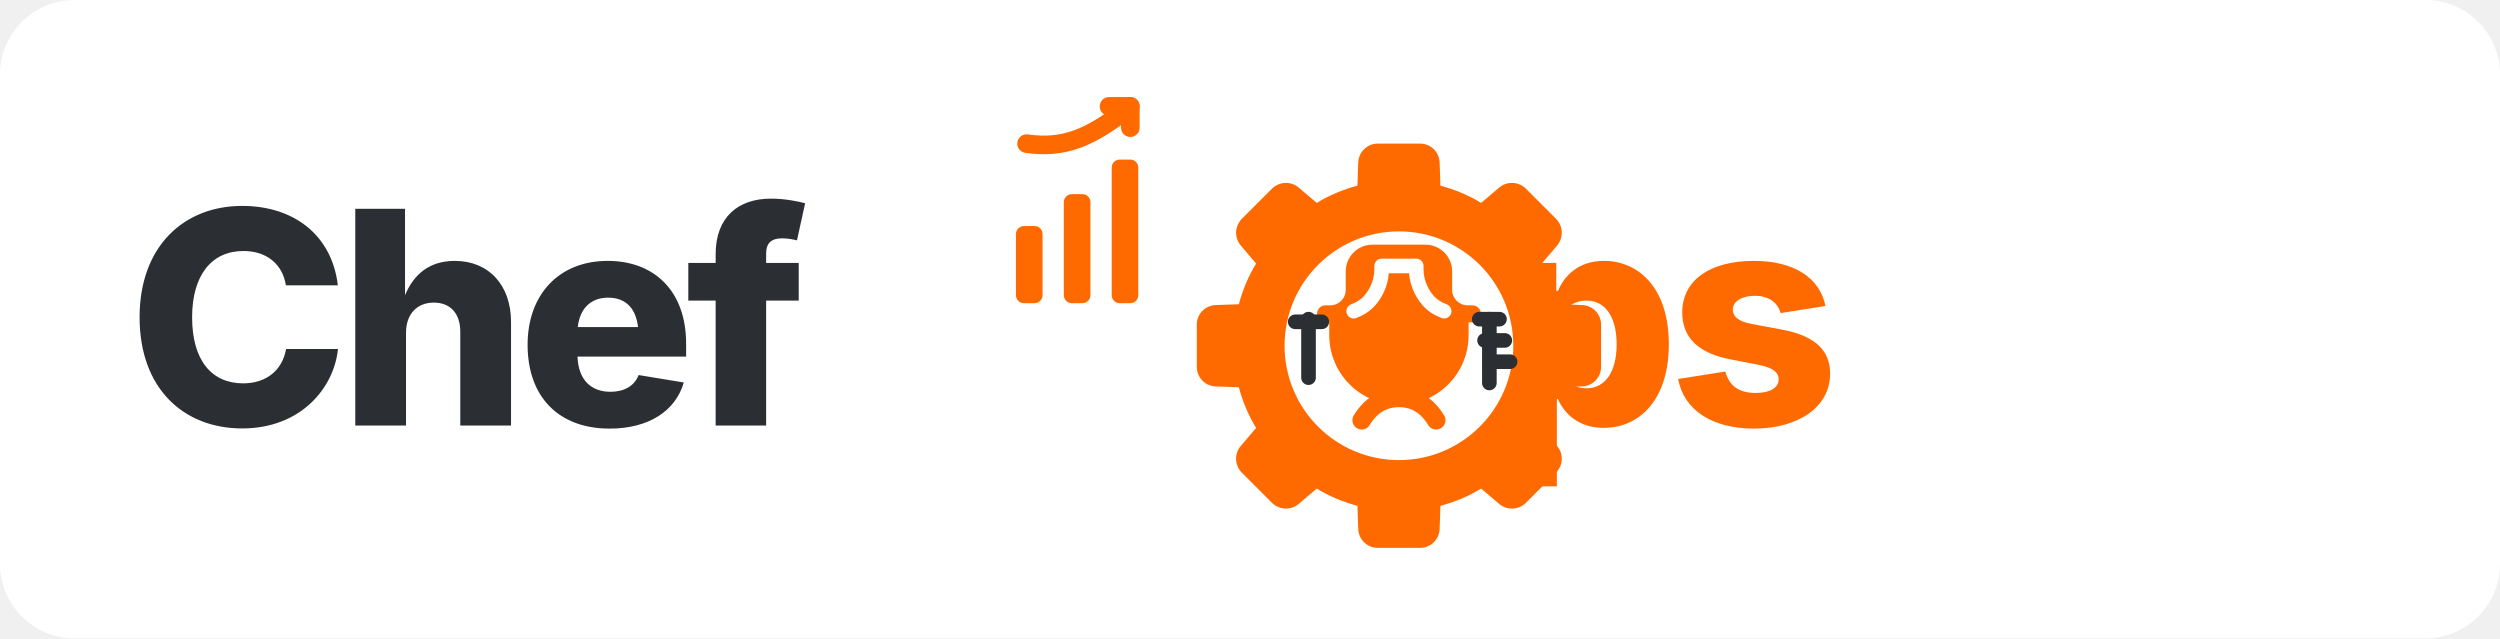
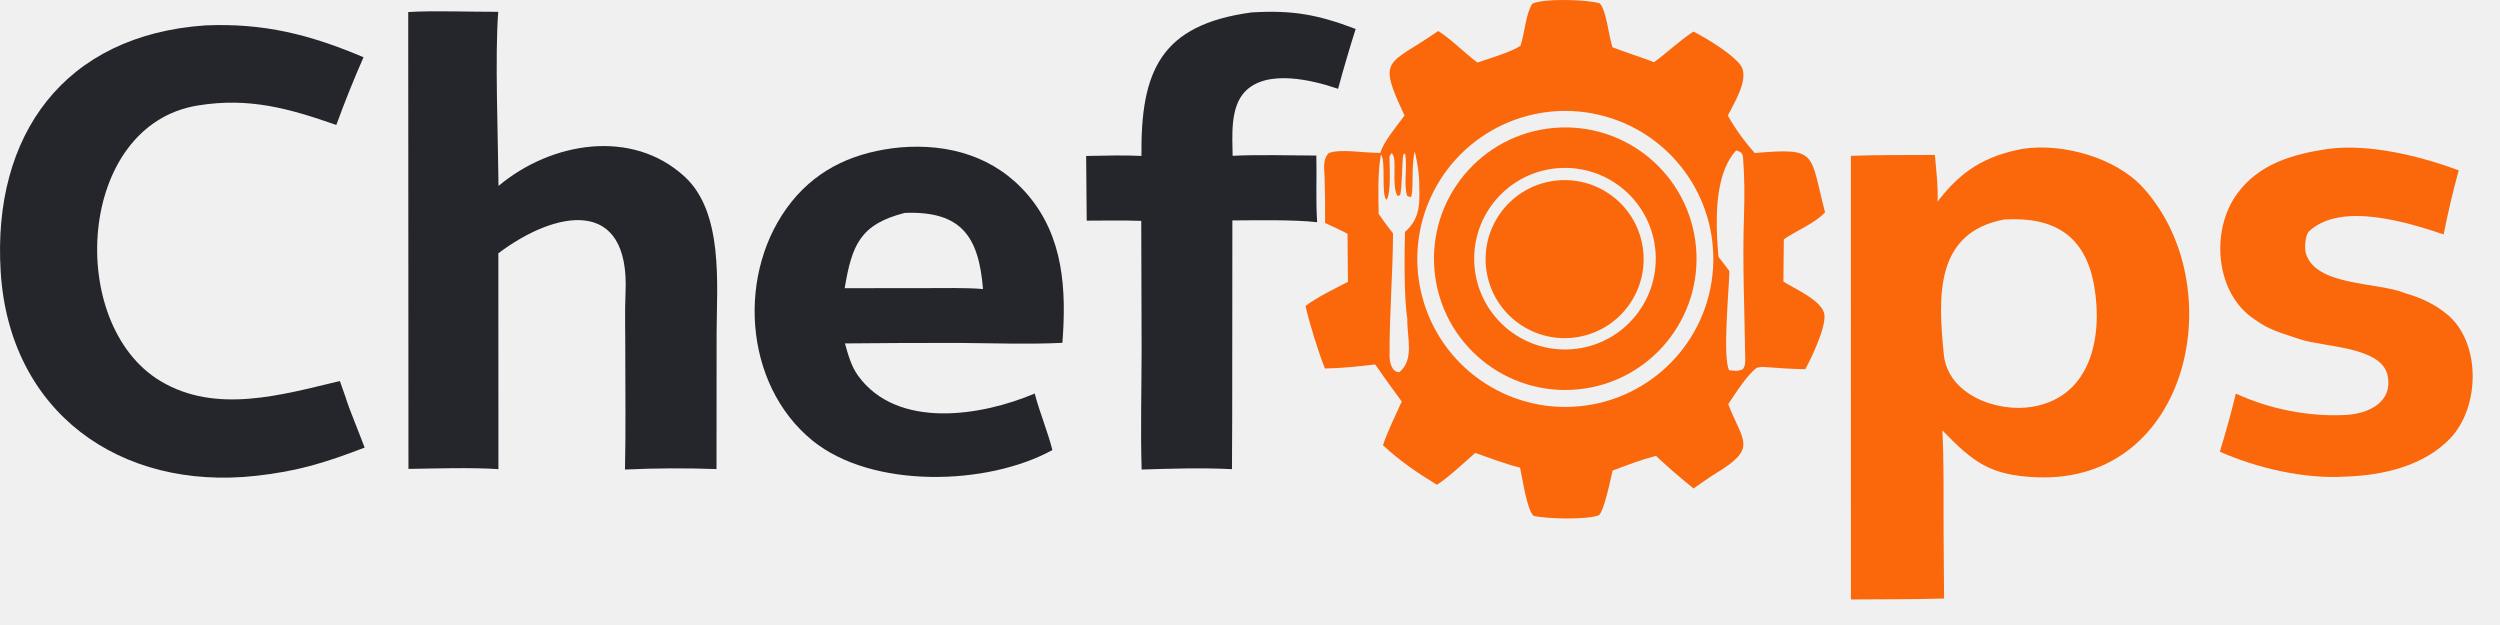
- <svg xmlns="http://www.w3.org/2000/svg" width="940" height="240" viewBox="0 0 940 240" fill="none">
-   <rect width="940" height="240" rx="28" fill="white" />
-   <g transform="translate(48 34)">
-     <text x="0" y="126" fill="#2B2F33" font-family="Inter, Montserrat, system-ui, sans-serif" font-size="112" font-weight="800" letter-spacing="-4">Chef</text>
-     <text x="512" y="126" fill="#FF6A00" font-family="Inter, Montserrat, system-ui, sans-serif" font-size="112" font-weight="800" letter-spacing="-4">ps</text>
-     <g transform="translate(432 20)">
-       <path d="M54 0C57.9 0 61.1 3.1 61.3 7L61.6 15.8C67.1 17.3 72.2 19.4 76.9 22.3L83.6 16.6C86.6 14 91 14.2 93.8 17L105 28.2C107.8 31 108 35.4 105.4 38.4L99.7 45.1C102.6 49.8 104.7 54.9 106.2 60.4L115 60.7C118.9 60.9 122 64.1 122 68V84C122 87.9 118.9 91.1 115 91.3L106.2 91.6C104.7 97.1 102.6 102.2 99.7 106.9L105.4 113.6C108 116.6 107.8 121 105 123.8L93.8 135C91 137.8 86.6 138 83.6 135.4L76.9 129.7C72.2 132.6 67.1 134.7 61.6 136.2L61.3 145C61.1 148.9 57.9 152 54 152H38C34.1 152 30.9 148.9 30.7 145L30.4 136.2C24.9 134.7 19.8 132.6 15.1 129.7L8.4 135.4C5.4 138 1 137.8 -1.8 135L-13 123.8C-15.8 121 -16 116.6 -13.4 113.6L-7.7 106.9C-10.6 102.2 -12.7 97.1 -14.2 91.6L-23 91.3C-26.9 91.1 -30 87.9 -30 84V68C-30 64.1 -26.9 60.9 -23 60.7L-14.2 60.4C-12.7 54.9 -10.6 49.8 -7.7 45.1L-13.4 38.4C-16 35.4 -15.8 31 -13 28.2L-1.8 17C1 14.2 5.4 14 8.4 16.6L15.1 22.3C19.8 19.4 24.9 17.3 30.4 15.8L30.7 7C30.9 3.1 34.1 0 38 0H54Z" fill="#FF6A00" />
-       <circle cx="46" cy="76" r="43" fill="white" />
-       <path d="M26 48C26 42.5 30.5 38 36 38H56C61.5 38 66 42.5 66 48V55C66 58.2 68.6 60.8 71.8 60.8H73.6C75.4 60.8 76.8 62.2 76.8 64C76.8 65.8 75.4 67.2 73.6 67.2H72.2V72C72.2 86.5 60.5 98.2 46 98.2C31.5 98.2 19.8 86.5 19.8 72V67.2H18.4C16.6 67.2 15.2 65.8 15.2 64C15.2 62.2 16.6 60.8 18.4 60.8H20.2C23.4 60.8 26 58.2 26 55V48Z" fill="#FF6A00" />
-       <path d="M32 104C35.4 98.4 40.1 95.6 46 95.6C51.9 95.6 56.6 98.4 60 104" stroke="#FF6A00" stroke-width="7" stroke-linecap="round" />
-       <path d="M29 63C31.4 62.1 33.6 60.7 35.2 58.8C37.9 55.6 39.5 51.5 39.5 47.2V46H52.5V47.2C52.5 51.5 54.1 55.6 56.8 58.8C58.4 60.7 60.6 62.1 63 63" stroke="white" stroke-width="5.5" stroke-linecap="round" stroke-linejoin="round" />
-       <path d="M12 66V88" stroke="#2B2F33" stroke-width="5.5" stroke-linecap="round" />
-       <path d="M7 67H17" stroke="#2B2F33" stroke-width="5.5" stroke-linecap="round" />
-       <path d="M80 66V90" stroke="#2B2F33" stroke-width="5.5" stroke-linecap="round" />
-       <path d="M76.2 66H83.8" stroke="#2B2F33" stroke-width="5.5" stroke-linecap="round" />
-       <path d="M78.2 74H85.8" stroke="#2B2F33" stroke-width="5.5" stroke-linecap="round" />
-       <path d="M80.2 82H87.8" stroke="#2B2F33" stroke-width="5.5" stroke-linecap="round" />
-     </g>
-     <g transform="translate(334 2)">
-       <rect x="0" y="49" width="10" height="29" rx="3" fill="#FF6A00" />
-       <rect x="18" y="37" width="10" height="41" rx="3" fill="#FF6A00" />
-       <rect x="36" y="24" width="10" height="54" rx="3" fill="#FF6A00" />
-       <path d="M4 18C18 20 28 16 43 4" stroke="#FF6A00" stroke-width="7" stroke-linecap="round" />
-       <path d="M35 4H43V12" stroke="#FF6A00" stroke-width="7" stroke-linecap="round" stroke-linejoin="round" />
-     </g>
-   </g>
+ <svg xmlns="http://www.w3.org/2000/svg" width="76" height="19" viewBox="0 0 76 19" fill="none">
+   <path d="M46.224 1.39C46.353 0.996 46.382 0.426 46.582 0.112C46.928 -0.054 48.245 -0.016 48.626 0.1C48.831 0.279 48.903 1.094 49.02 1.438C49.434 1.596 49.861 1.728 50.284 1.89C50.708 1.579 51.019 1.268 51.477 0.961C51.8 1.11 52.851 1.742 52.969 2.084C53.114 2.507 52.722 3.12 52.525 3.514C52.757 3.922 53.032 4.304 53.346 4.652C55.281 4.488 55.005 4.634 55.482 6.455C55.145 6.807 54.65 6.987 54.228 7.274L54.215 8.562C54.577 8.788 55.34 9.114 55.453 9.519C55.552 9.877 55.059 10.903 54.88 11.225C54.435 11.214 54.045 11.19 53.602 11.155C53.547 11.152 53.474 11.167 53.416 11.176C53.121 11.375 52.752 11.971 52.537 12.287C52.993 13.451 53.447 13.616 52.127 14.412C51.938 14.525 51.677 14.719 51.484 14.849C51.055 14.505 50.742 14.229 50.34 13.858C49.866 13.984 49.48 14.134 49.023 14.305C48.965 14.549 48.752 15.609 48.592 15.668C48.221 15.807 46.997 15.774 46.622 15.681C46.418 15.505 46.283 14.545 46.21 14.216C45.784 14.114 45.268 13.916 44.847 13.768C44.544 14.035 44.004 14.538 43.682 14.737C43.07 14.363 42.569 14.021 42.043 13.537C42.151 13.184 42.454 12.558 42.613 12.206C42.338 11.835 42.069 11.459 41.806 11.079C41.307 11.139 40.779 11.195 40.278 11.202C40.07 10.682 39.811 9.842 39.687 9.301C40.048 9.029 40.568 8.781 40.977 8.568L40.965 7.109C40.789 7.005 40.475 6.87 40.282 6.779C40.287 6.326 40.283 5.872 40.268 5.419C40.26 5.135 40.202 4.855 40.389 4.657C40.714 4.514 41.484 4.651 41.914 4.647L41.966 4.646C42.032 4.344 42.494 3.789 42.698 3.512C41.853 1.717 42.185 2.012 43.72 0.943C44.076 1.154 44.534 1.62 44.913 1.901C45.257 1.785 45.949 1.58 46.224 1.39ZM43.501 5.985C43.091 6.871 42.981 7.867 43.187 8.821C43.653 10.977 45.613 12.478 47.816 12.365C50.019 12.252 51.816 10.559 52.058 8.366C52.3 6.173 50.917 4.128 48.792 3.537C46.666 2.945 44.426 3.982 43.501 5.985ZM52.242 7.809C52.354 7.952 52.473 8.098 52.574 8.247C52.558 8.858 52.364 10.867 52.565 11.254C52.742 11.272 52.817 11.296 52.98 11.225C53.057 11.126 53.057 11.012 53.055 10.889C53.035 9.447 52.968 8.014 53.017 6.57C53.037 5.985 53.035 5.377 52.989 4.794C52.977 4.648 52.924 4.618 52.78 4.572C52.189 5.211 52.163 6.39 52.2 7.221C52.21 7.418 52.224 7.614 52.242 7.809ZM42.348 7.093C42.343 8.328 42.235 9.586 42.243 10.82C42.244 11.01 42.309 11.321 42.544 11.313C43.007 10.92 42.768 10.261 42.783 9.689C42.678 9.073 42.696 7.688 42.711 7.051C43.216 6.602 43.151 6.122 43.144 5.506C43.125 5.137 43.087 4.964 43.01 4.6C42.894 5.024 42.985 5.86 42.889 5.995L42.777 5.956C42.662 5.585 42.796 5.082 42.713 4.662L42.656 4.705C42.617 5.031 42.624 5.734 42.564 5.928L42.49 5.962C42.279 5.66 42.505 4.74 42.297 4.658L42.239 4.759C42.243 5.028 42.293 5.905 42.149 6.075C41.978 5.905 42.142 4.904 41.98 4.693C41.878 5.276 41.901 5.911 41.912 6.505C42.053 6.7 42.196 6.908 42.348 7.093Z" fill="#FA680B" />
+   <path d="M47.245 3.888C49.429 3.702 51.354 5.312 51.557 7.494C51.761 9.676 50.167 11.614 47.987 11.835C45.781 12.059 43.816 10.443 43.61 8.236C43.404 6.028 45.036 4.076 47.245 3.888ZM47.646 10.623C49.161 10.585 50.361 9.332 50.335 7.816C50.309 6.301 49.065 5.09 47.55 5.104C46.017 5.118 44.789 6.379 44.816 7.912C44.842 9.445 46.113 10.663 47.646 10.623Z" fill="#FA680B" />
+   <path d="M47.163 5.509C48.474 5.287 49.717 6.172 49.934 7.484C50.152 8.797 49.262 10.036 47.949 10.249C46.643 10.46 45.411 9.576 45.195 8.27C44.978 6.965 45.858 5.73 47.163 5.509Z" fill="#FA680B" />
+   <path d="M61.486 4.525C62.713 4.337 64.32 4.801 65.136 5.691C67.853 8.651 66.597 14.703 61.907 14.509C60.492 14.45 59.982 14.046 59.048 13.084C59.098 14.079 59.082 15.153 59.085 16.156L59.1 18.195C58.175 18.223 57.198 18.216 56.268 18.224L56.267 4.736C57.105 4.708 57.98 4.715 58.821 4.71C58.855 5.115 58.928 5.742 58.9 6.13C59.627 5.186 60.332 4.748 61.486 4.525ZM61.792 12.365C63.58 12.055 63.921 10.226 63.668 8.721C63.4 7.13 62.419 6.588 60.932 6.672C58.786 7.07 58.927 9.078 59.091 10.767C59.21 12.001 60.711 12.55 61.792 12.365Z" fill="#FA680B" />
+   <path d="M12.41 0.367C13.11 0.317 14.394 0.363 15.147 0.359C15.042 1.665 15.143 4.246 15.155 5.652C16.74 4.322 19.202 3.889 20.814 5.371C21.999 6.46 21.791 8.652 21.785 10.095L21.782 14.26C20.855 14.226 19.926 14.231 18.999 14.274C19.026 13.148 19.009 11.953 19.009 10.821C19.013 10.219 18.989 9.491 19.016 8.904C19.154 5.945 16.877 6.397 15.15 7.7L15.152 14.262C14.347 14.207 13.229 14.242 12.417 14.255L12.41 0.367Z" fill="#25262B" />
+   <path d="M6.242 0.772C8.023 0.696 9.422 1.05 11.051 1.74C10.753 2.418 10.477 3.104 10.224 3.799C8.79 3.297 7.574 2.954 6.018 3.206C2.337 3.794 1.992 9.849 4.875 11.582C6.565 12.599 8.576 12.001 10.332 11.583L10.509 12.084C10.589 12.375 10.96 13.258 11.085 13.607C9.887 14.067 9.046 14.326 7.777 14.466C3.653 14.92 0.287 12.537 0.021 8.262C-0.239 4.098 1.959 1.065 6.242 0.772Z" fill="#25262B" />
+   <path d="M27.364 4.481C28.843 4.357 30.249 4.759 31.24 5.918C32.337 7.202 32.42 8.813 32.297 10.422C31.298 10.472 30.17 10.433 29.162 10.425C28.003 10.423 26.845 10.428 25.687 10.44C25.776 10.768 25.879 11.134 26.078 11.411C27.276 13.078 29.864 12.641 31.455 11.963C31.606 12.543 31.841 13.088 31.993 13.681C30.023 14.766 26.518 14.87 24.701 13.395C22.581 11.673 22.385 8.226 24.064 6.133C24.911 5.078 26.056 4.609 27.364 4.481ZM25.678 8.761L28.078 8.759C28.619 8.76 29.365 8.741 29.883 8.787C29.755 7.187 29.224 6.409 27.506 6.472C26.14 6.819 25.898 7.458 25.678 8.761Z" fill="#25262B" />
+   <path d="M38.037 0.379C39.284 0.301 40.056 0.44 41.212 0.881C41.021 1.483 40.843 2.09 40.677 2.7C39.893 2.431 38.507 2.094 37.847 2.786C37.394 3.261 37.462 4.117 37.472 4.737C38.215 4.696 39.253 4.727 40.017 4.729C40.034 5.42 39.996 6.047 40.041 6.755C39.333 6.673 38.186 6.698 37.464 6.701L37.459 12.708L37.452 14.263C36.554 14.216 35.603 14.246 34.706 14.274C34.67 13.113 34.702 11.84 34.705 10.669L34.694 6.715C34.161 6.694 33.573 6.707 33.036 6.708L33.019 4.741C33.572 4.732 34.149 4.713 34.7 4.74C34.673 2.158 35.284 0.755 38.037 0.379Z" fill="#25262B" />
+   <path d="M70.761 4.528C72.023 4.358 73.571 4.744 74.746 5.178C74.569 5.821 74.416 6.47 74.287 7.125C73.216 6.77 71.174 6.119 70.195 7.032C70.078 7.141 70.053 7.54 70.095 7.69C70.38 8.709 72.285 8.567 73.114 8.912C73.588 9.048 74.005 9.236 74.39 9.554C75.431 10.412 75.394 12.37 74.492 13.321C73.688 14.167 72.431 14.456 71.291 14.489C70.053 14.567 68.609 14.23 67.483 13.732C67.662 13.148 67.825 12.558 67.97 11.965C68.988 12.435 70.184 12.674 71.303 12.615C72.004 12.579 72.749 12.23 72.583 11.416C72.4 10.523 70.626 10.558 69.906 10.309C69.412 10.138 68.989 10.042 68.559 9.722C67.344 8.946 67.187 7.016 68.006 5.893C68.668 4.986 69.682 4.689 70.761 4.528Z" fill="#FA680B" />
</svg>
